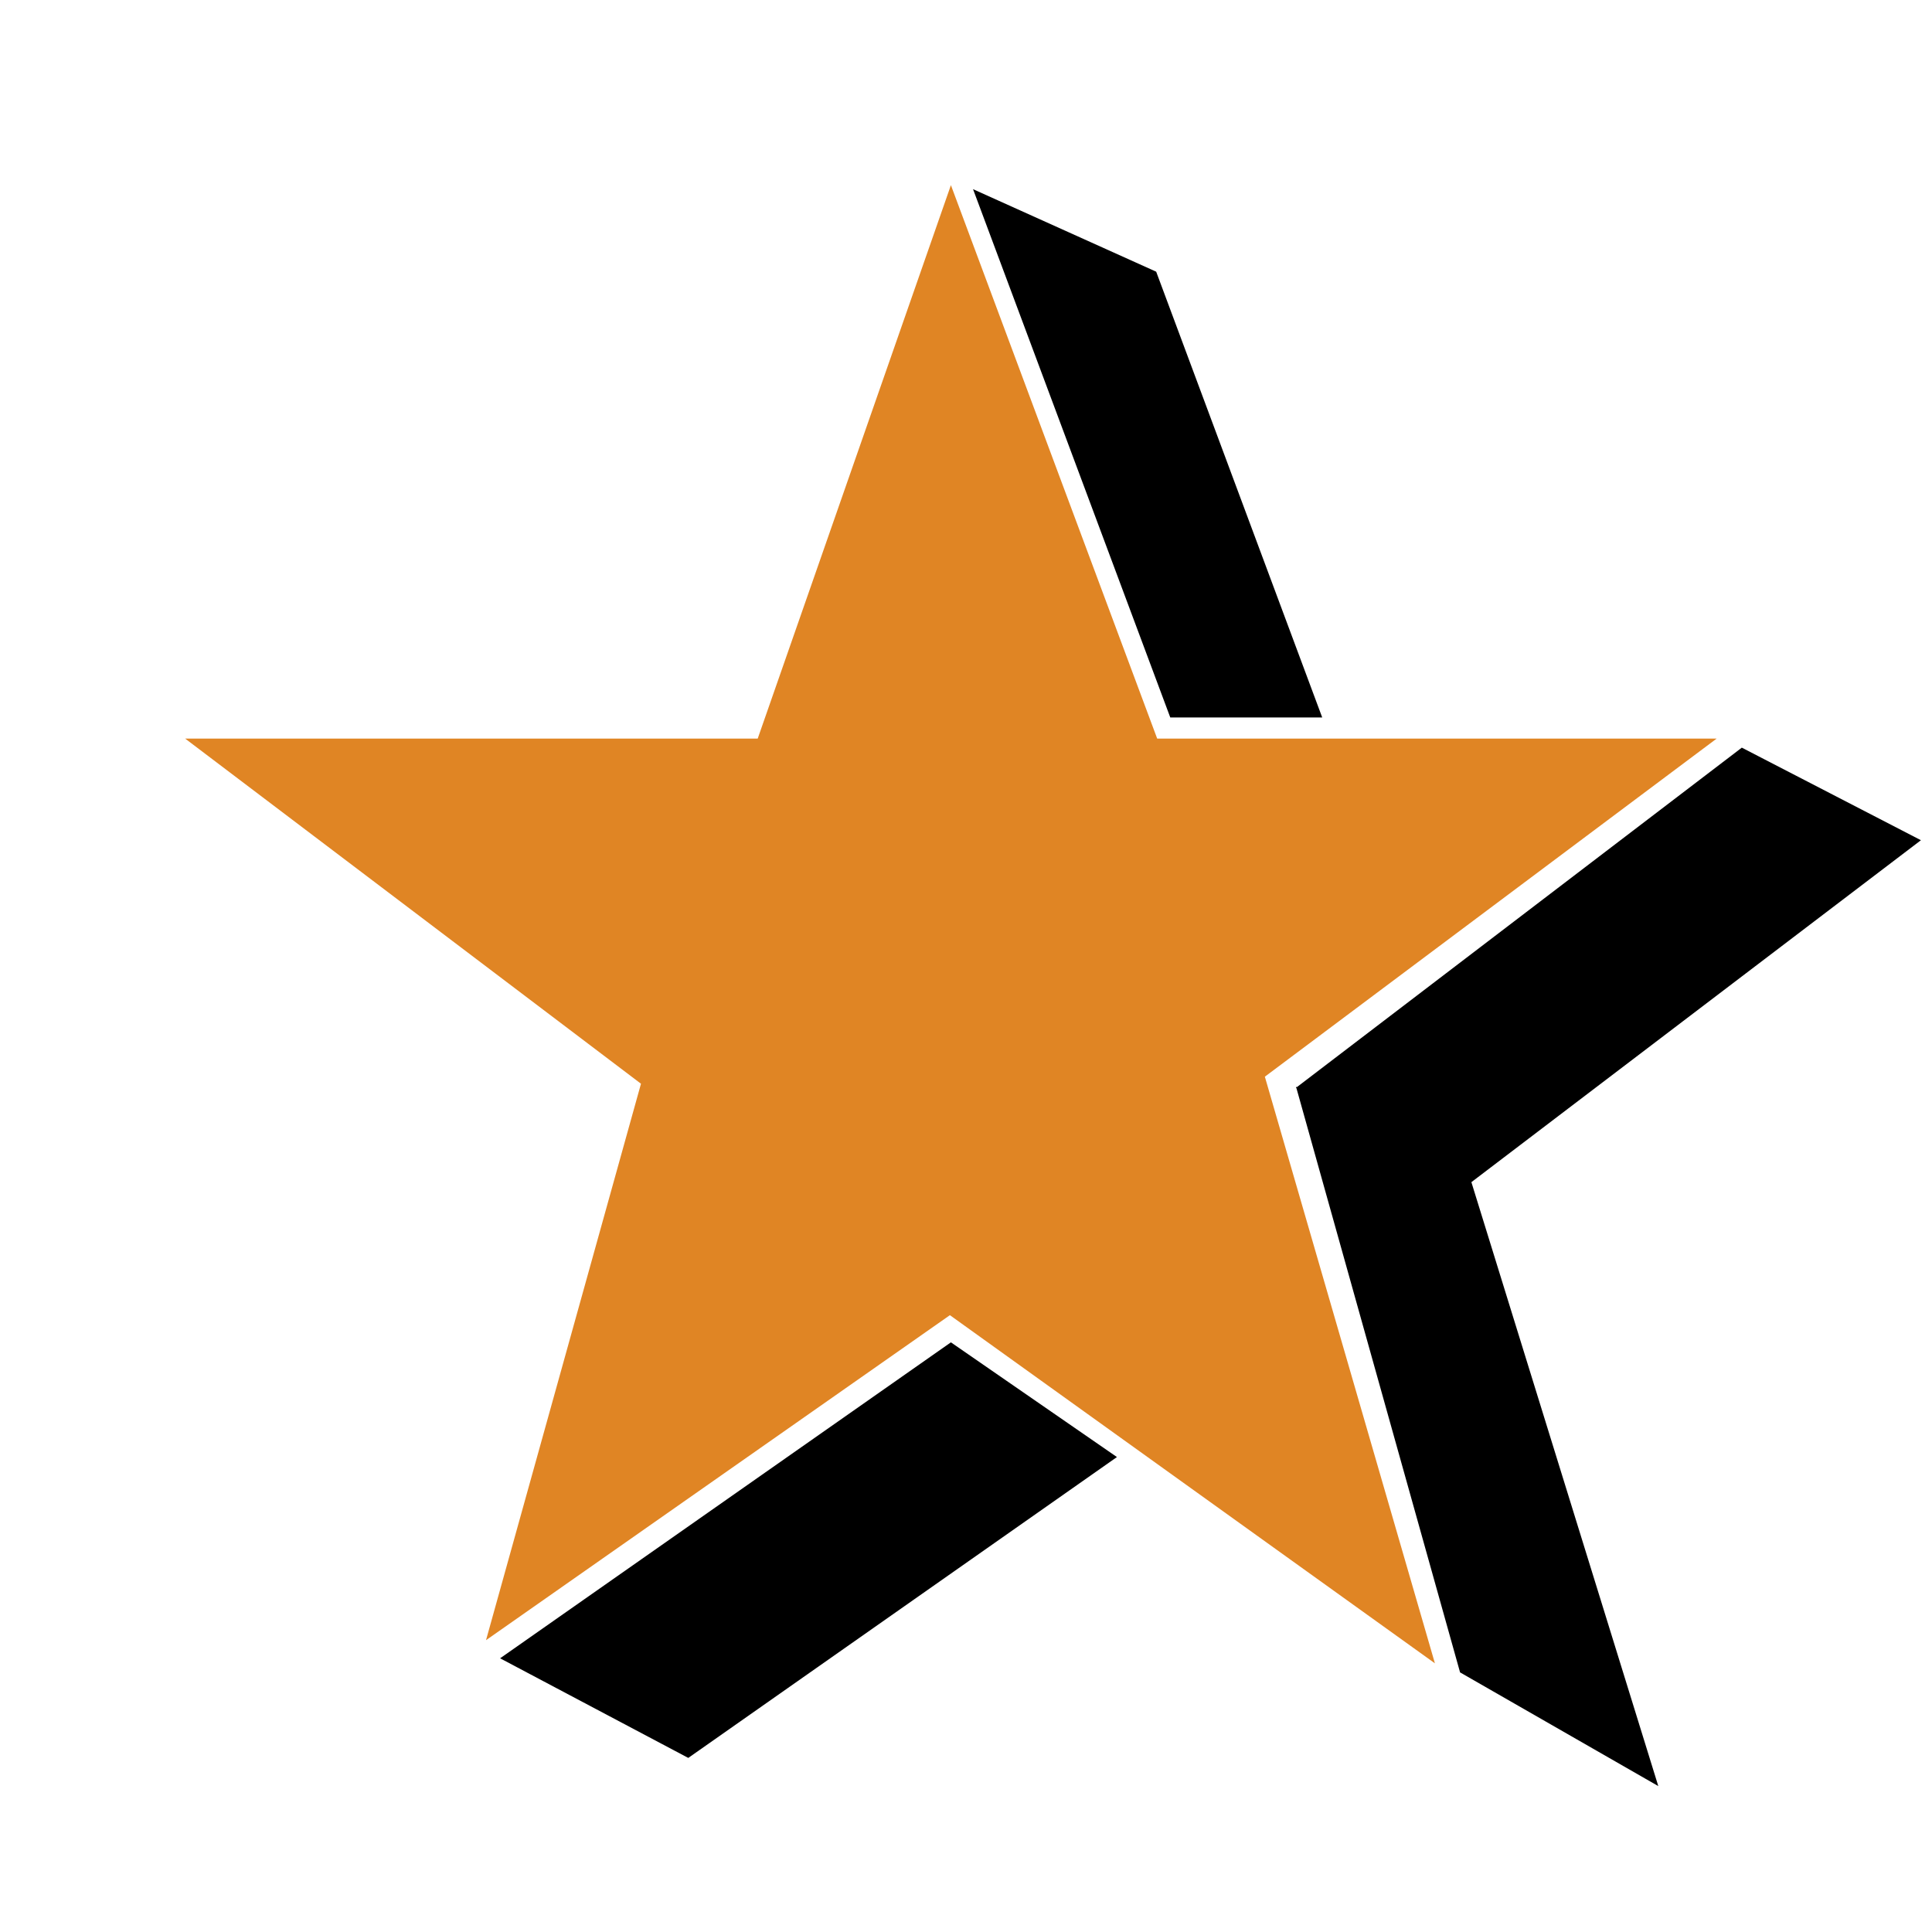
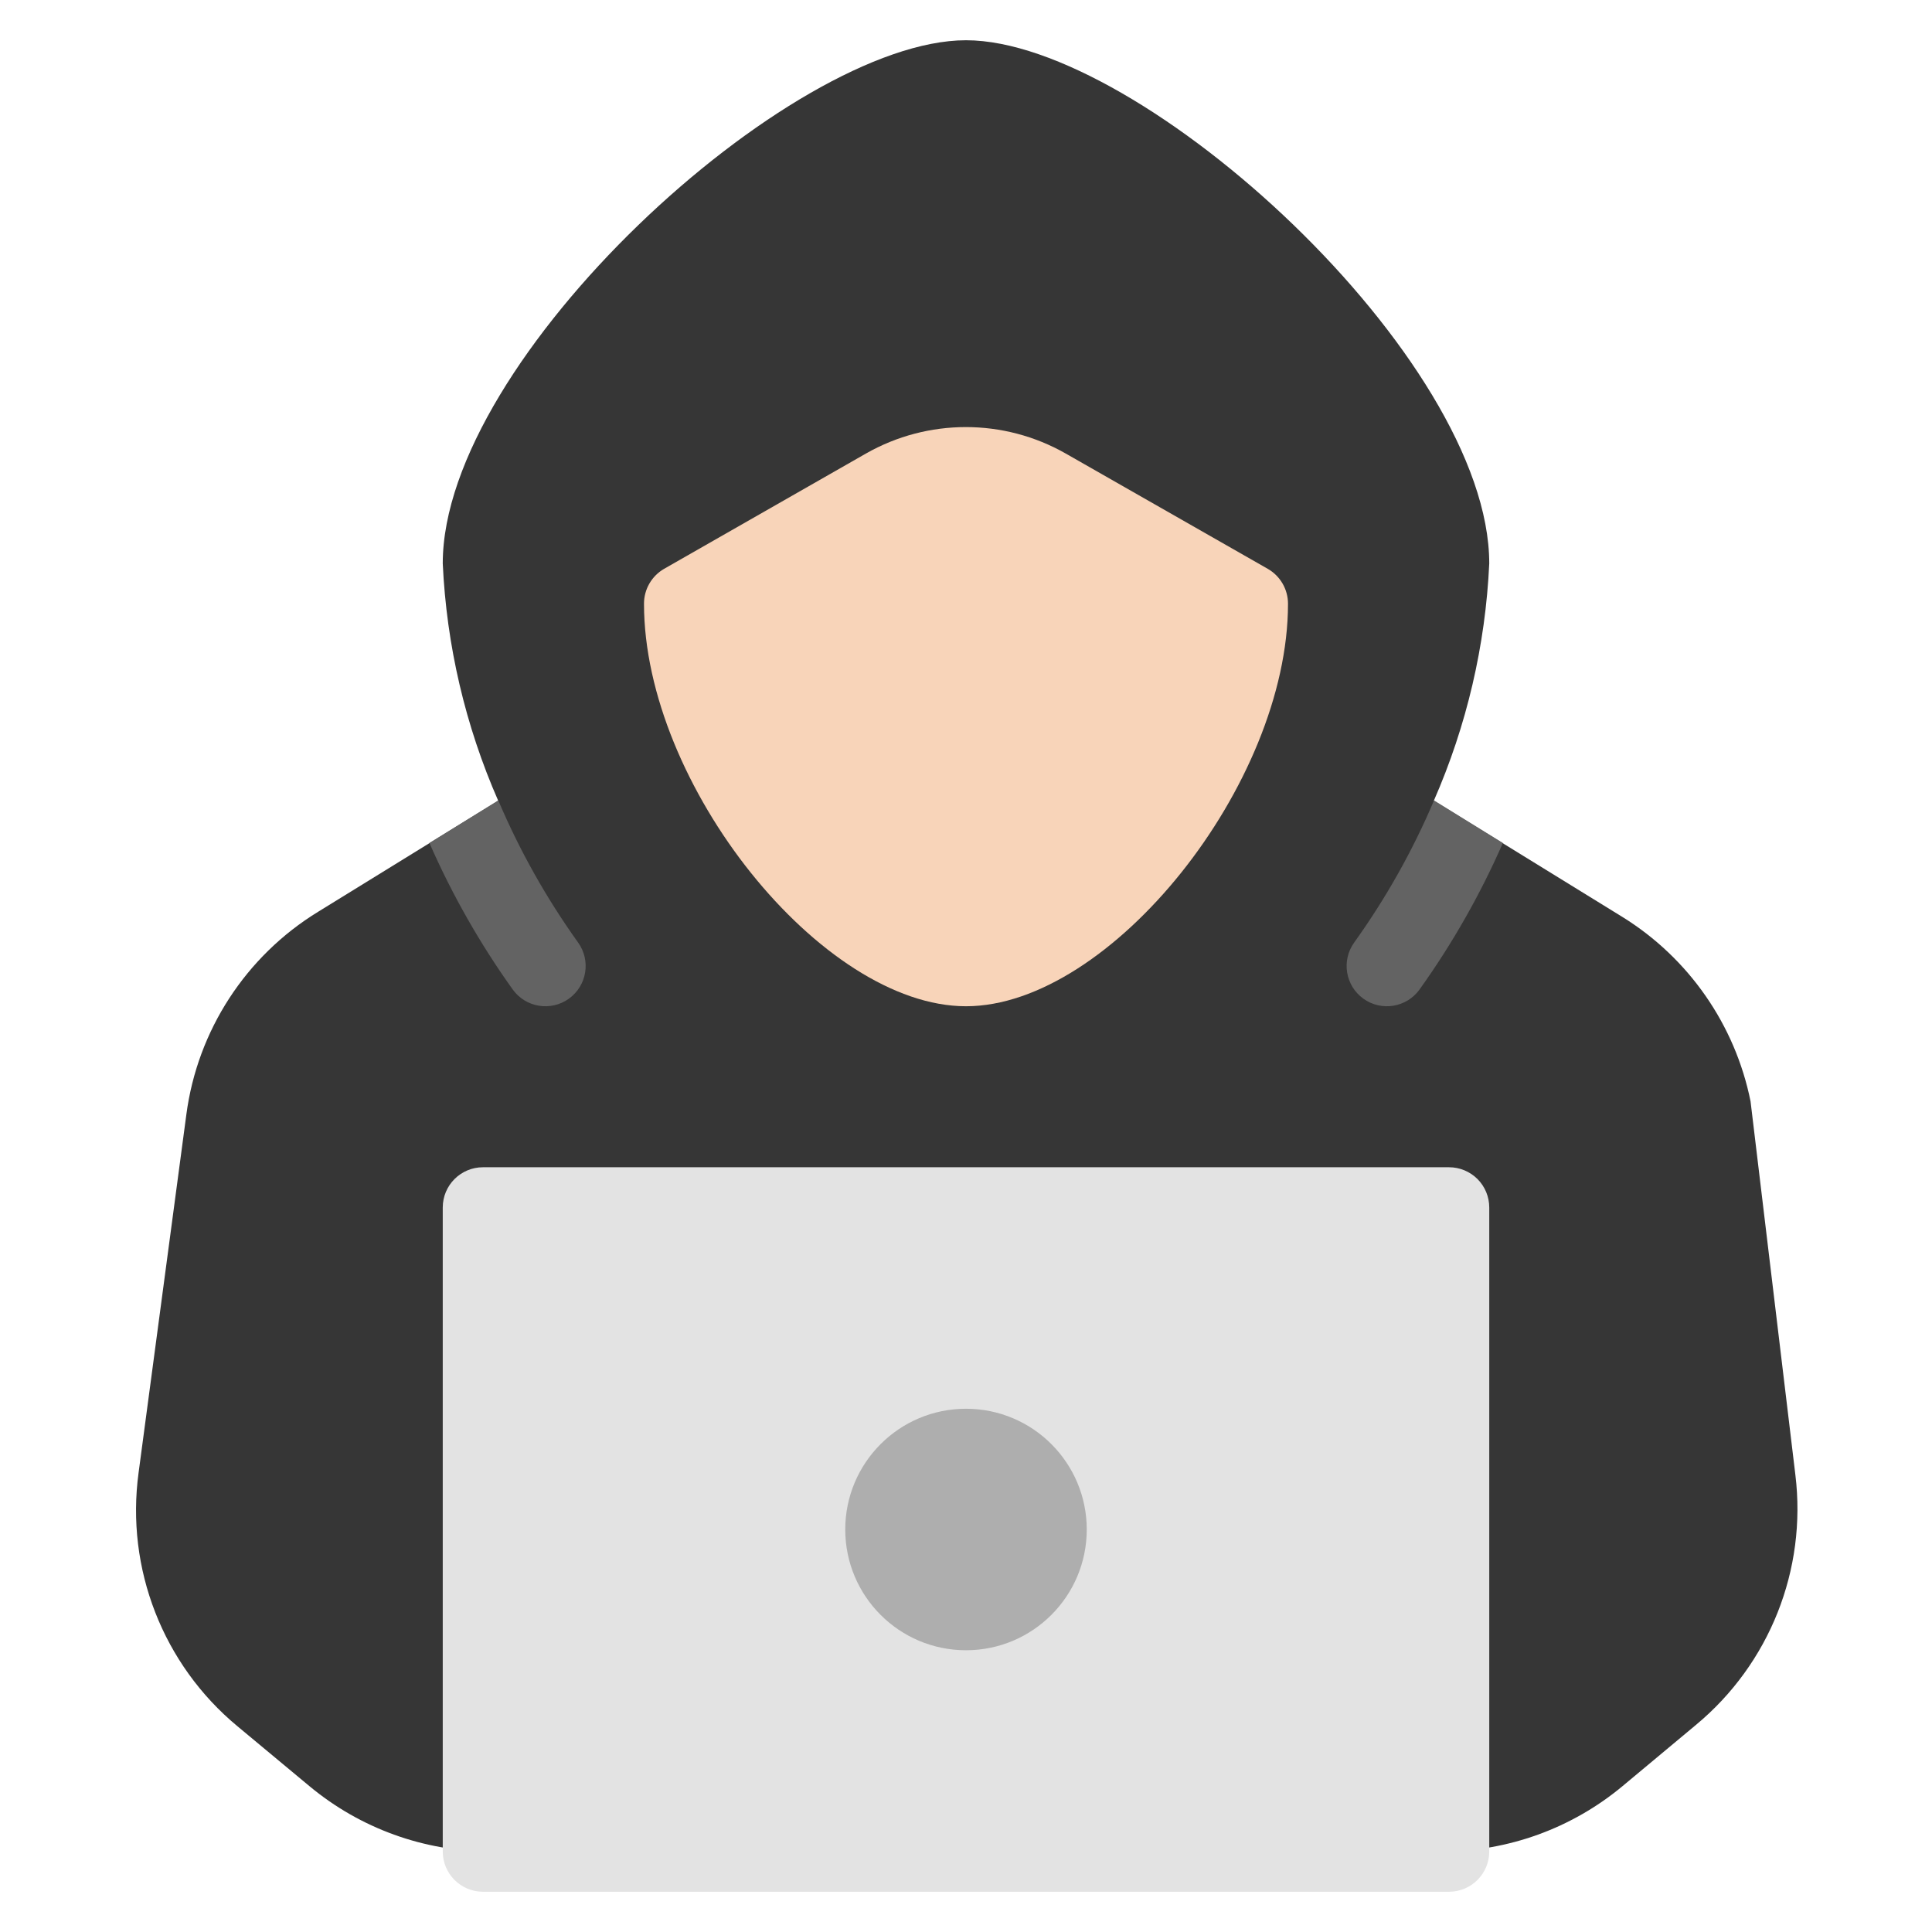
- <svg xmlns="http://www.w3.org/2000/svg" xml:space="preserve" viewBox="0 0 192 192">
-   <path fill="#e08524" d="M75.3 73.4H18.4l45.3 34.3L48.3 163l46.1-32.3 48.2 34.6-16.9-58.3 44.9-33.6H115l-20.5-55-19.2 55z" />
-   <path d="m96.7 18.8 18.2 8.2 16.5 44.3h-15.1L96.7 18.8zm-47 146 18.7 9.9 42.6-29.9-16.5-11.4-44.8 31.4zm79.1-56.8 17.4 9.4 18.6 60.1-19.7-11.3-16.3-58.2z" />
-   <path d="m173.1 74.3 17.8 9.2-44.7 34-17.4-9.4 44.3-33.8z" />
+ <svg xmlns="http://www.w3.org/2000/svg" height="24" width="24" viewBox="0 0 48 48">
+   <g class="nc-icon-wrapper">
+     <path d="M35.828,46H12.172A7.018,7.018,0,0,1,7.69,44.378L5.9,42.889a6.968,6.968,0,0,1-2.457-6.3l1.187-8.9A6.978,6.978,0,0,1,7.9,22.655l4.478-2.761A16.576,16.576,0,0,1,11,14C11,8.9,19.637,1,24,1S37,8.9,37,14a16.58,16.58,0,0,1-1.377,5.894l4.68,2.884a7.022,7.022,0,0,1,3.189,4.585l1.114,9.283a6.97,6.97,0,0,1-2.47,6.208L40.31,44.377A7.013,7.013,0,0,1,35.828,46Z" fill="#363636" />
+     <path d="M36.707,29.292A1,1,0,0,0,36,29H12a1,1,0,0,0-1,1V46a1,1,0,0,0,1,1H36a1,1,0,0,0,1-1V30A1,1,0,0,0,36.707,29.292Z" fill="#e3e3e3" />
+     <circle cx="24" cy="38" r="3" fill="#aeaeae" />
+     <path d="M24,25c-3.589,0-8-5.513-8-10a1,1,0,0,1,.5-.868l5.016-2.865a5.014,5.014,0,0,1,4.96,0L31.5,14.134A1,1,0,0,1,32,15C32,19.487,27.589,25,24,25Z" fill="#f8d4b9" />
+     <path d="M12.738,24.583a1,1,0,0,0,1.625-1.166,18.461,18.461,0,0,1-1.982-3.528l-.012-.006,0,.01-1.7,1.051A20.219,20.219,0,0,0,12.738,24.583Z" fill="#636363" />
+     <path d="M35.269,24.583a1,1,0,0,1-1.625-1.166,18.414,18.414,0,0,0,1.983-3.528l.011-.006,0,.01,1.7,1.051A20.159,20.159,0,0,1,35.269,24.583Z" fill="#636363" />
+   </g>
</svg>
